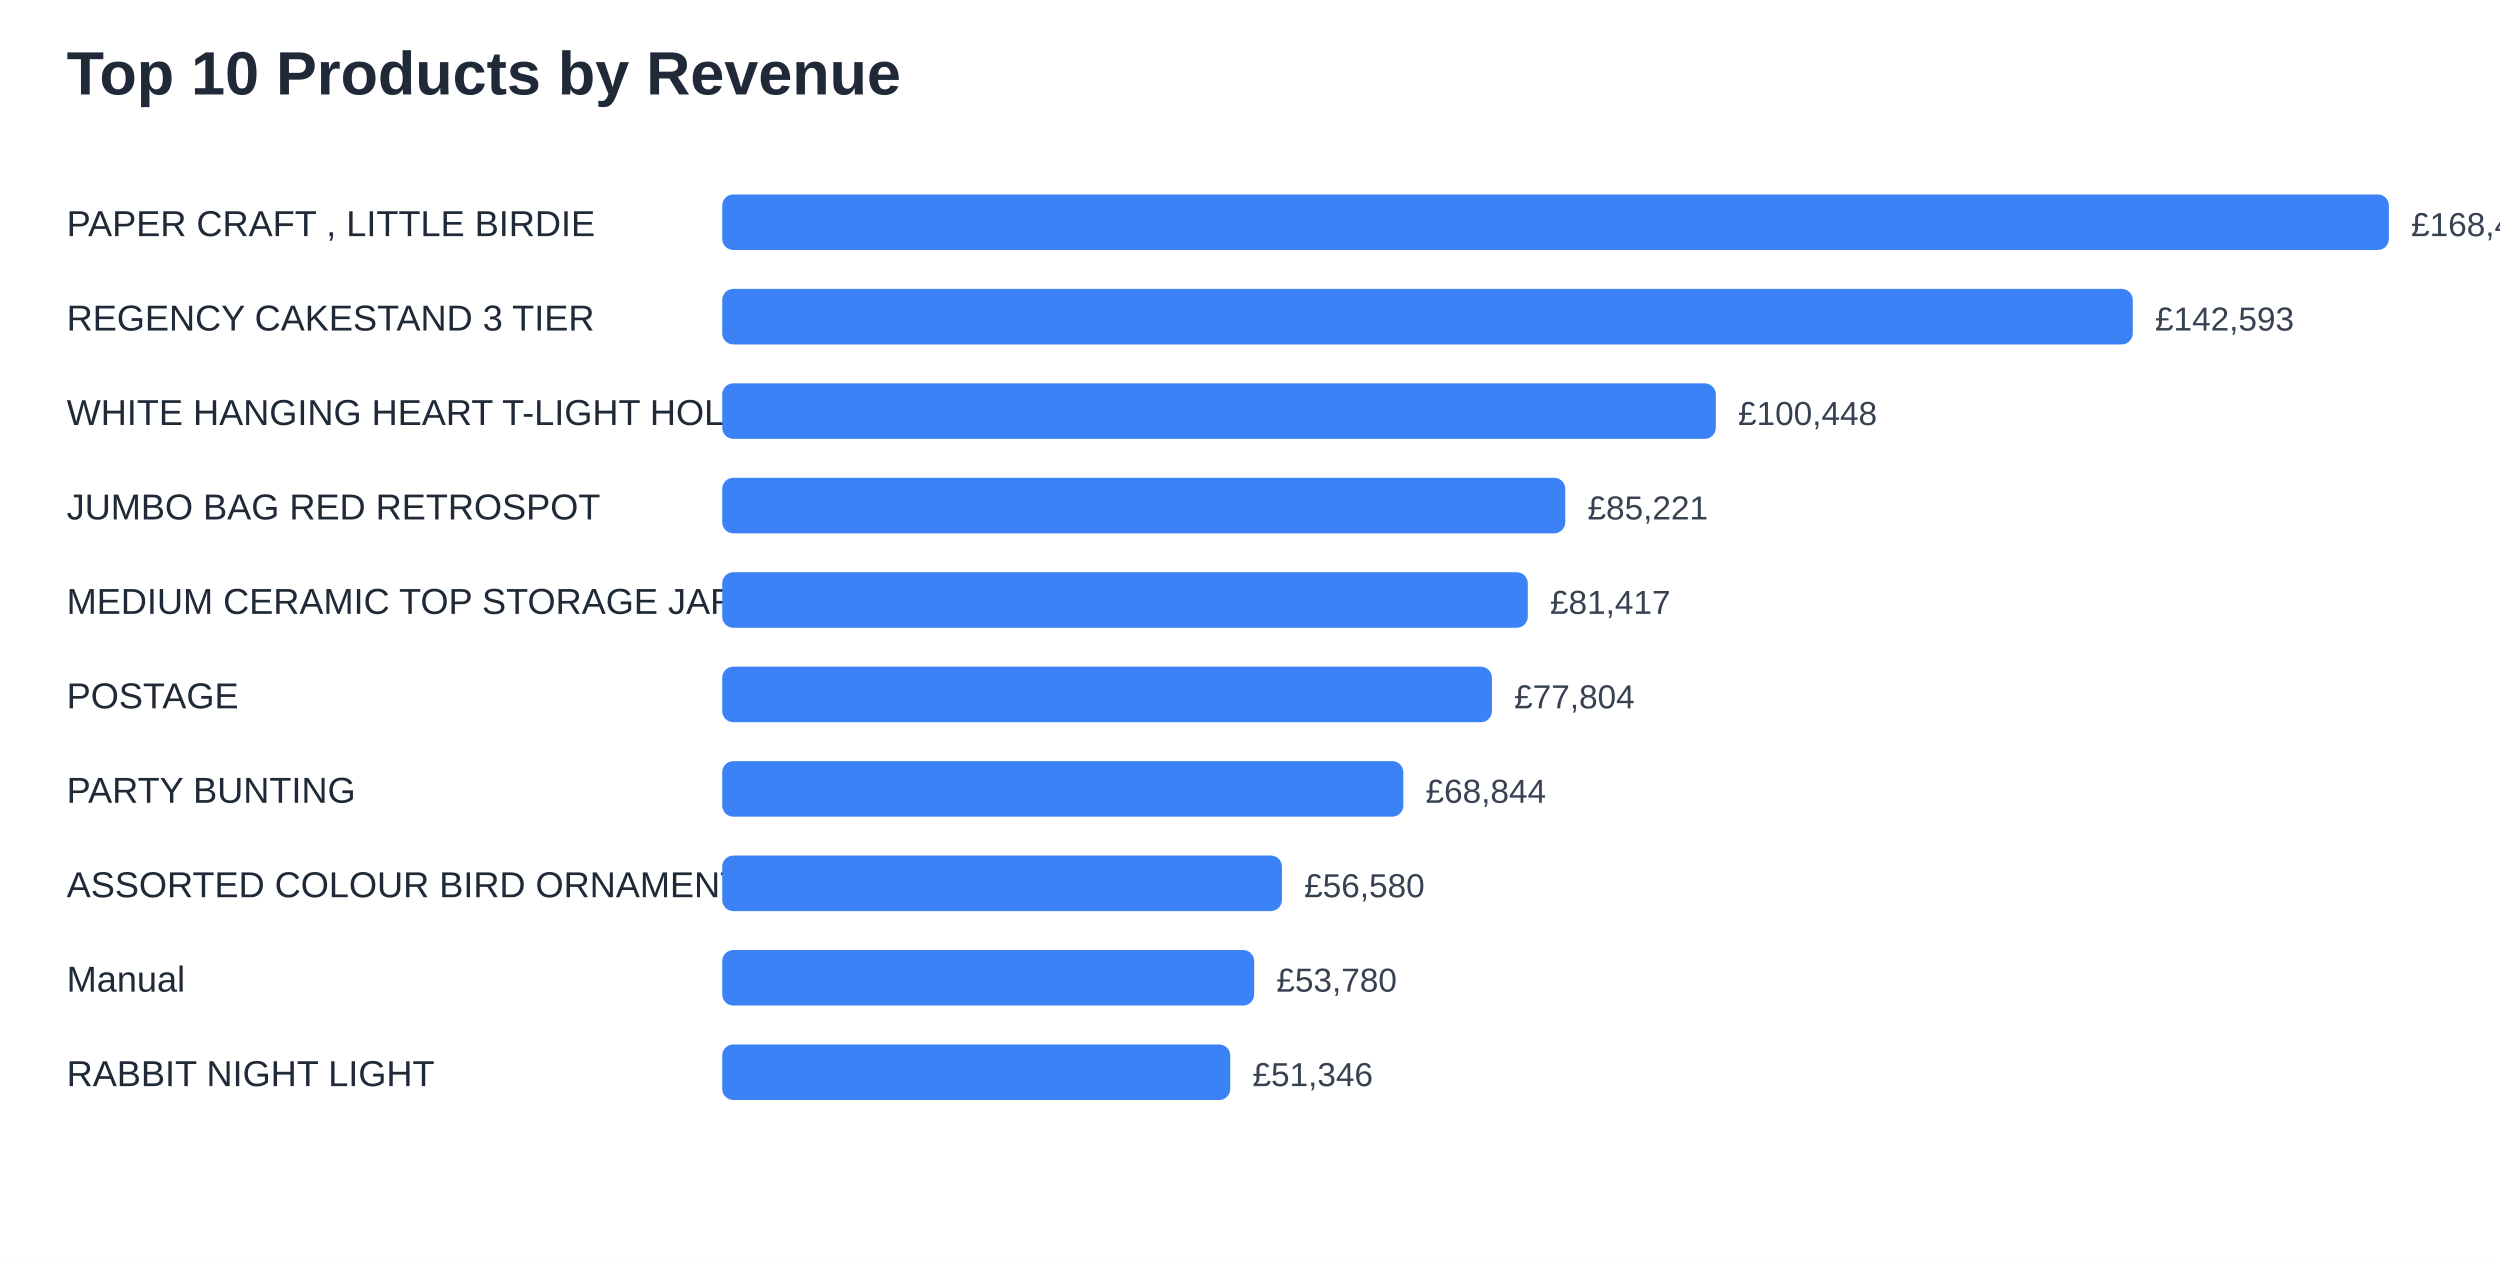
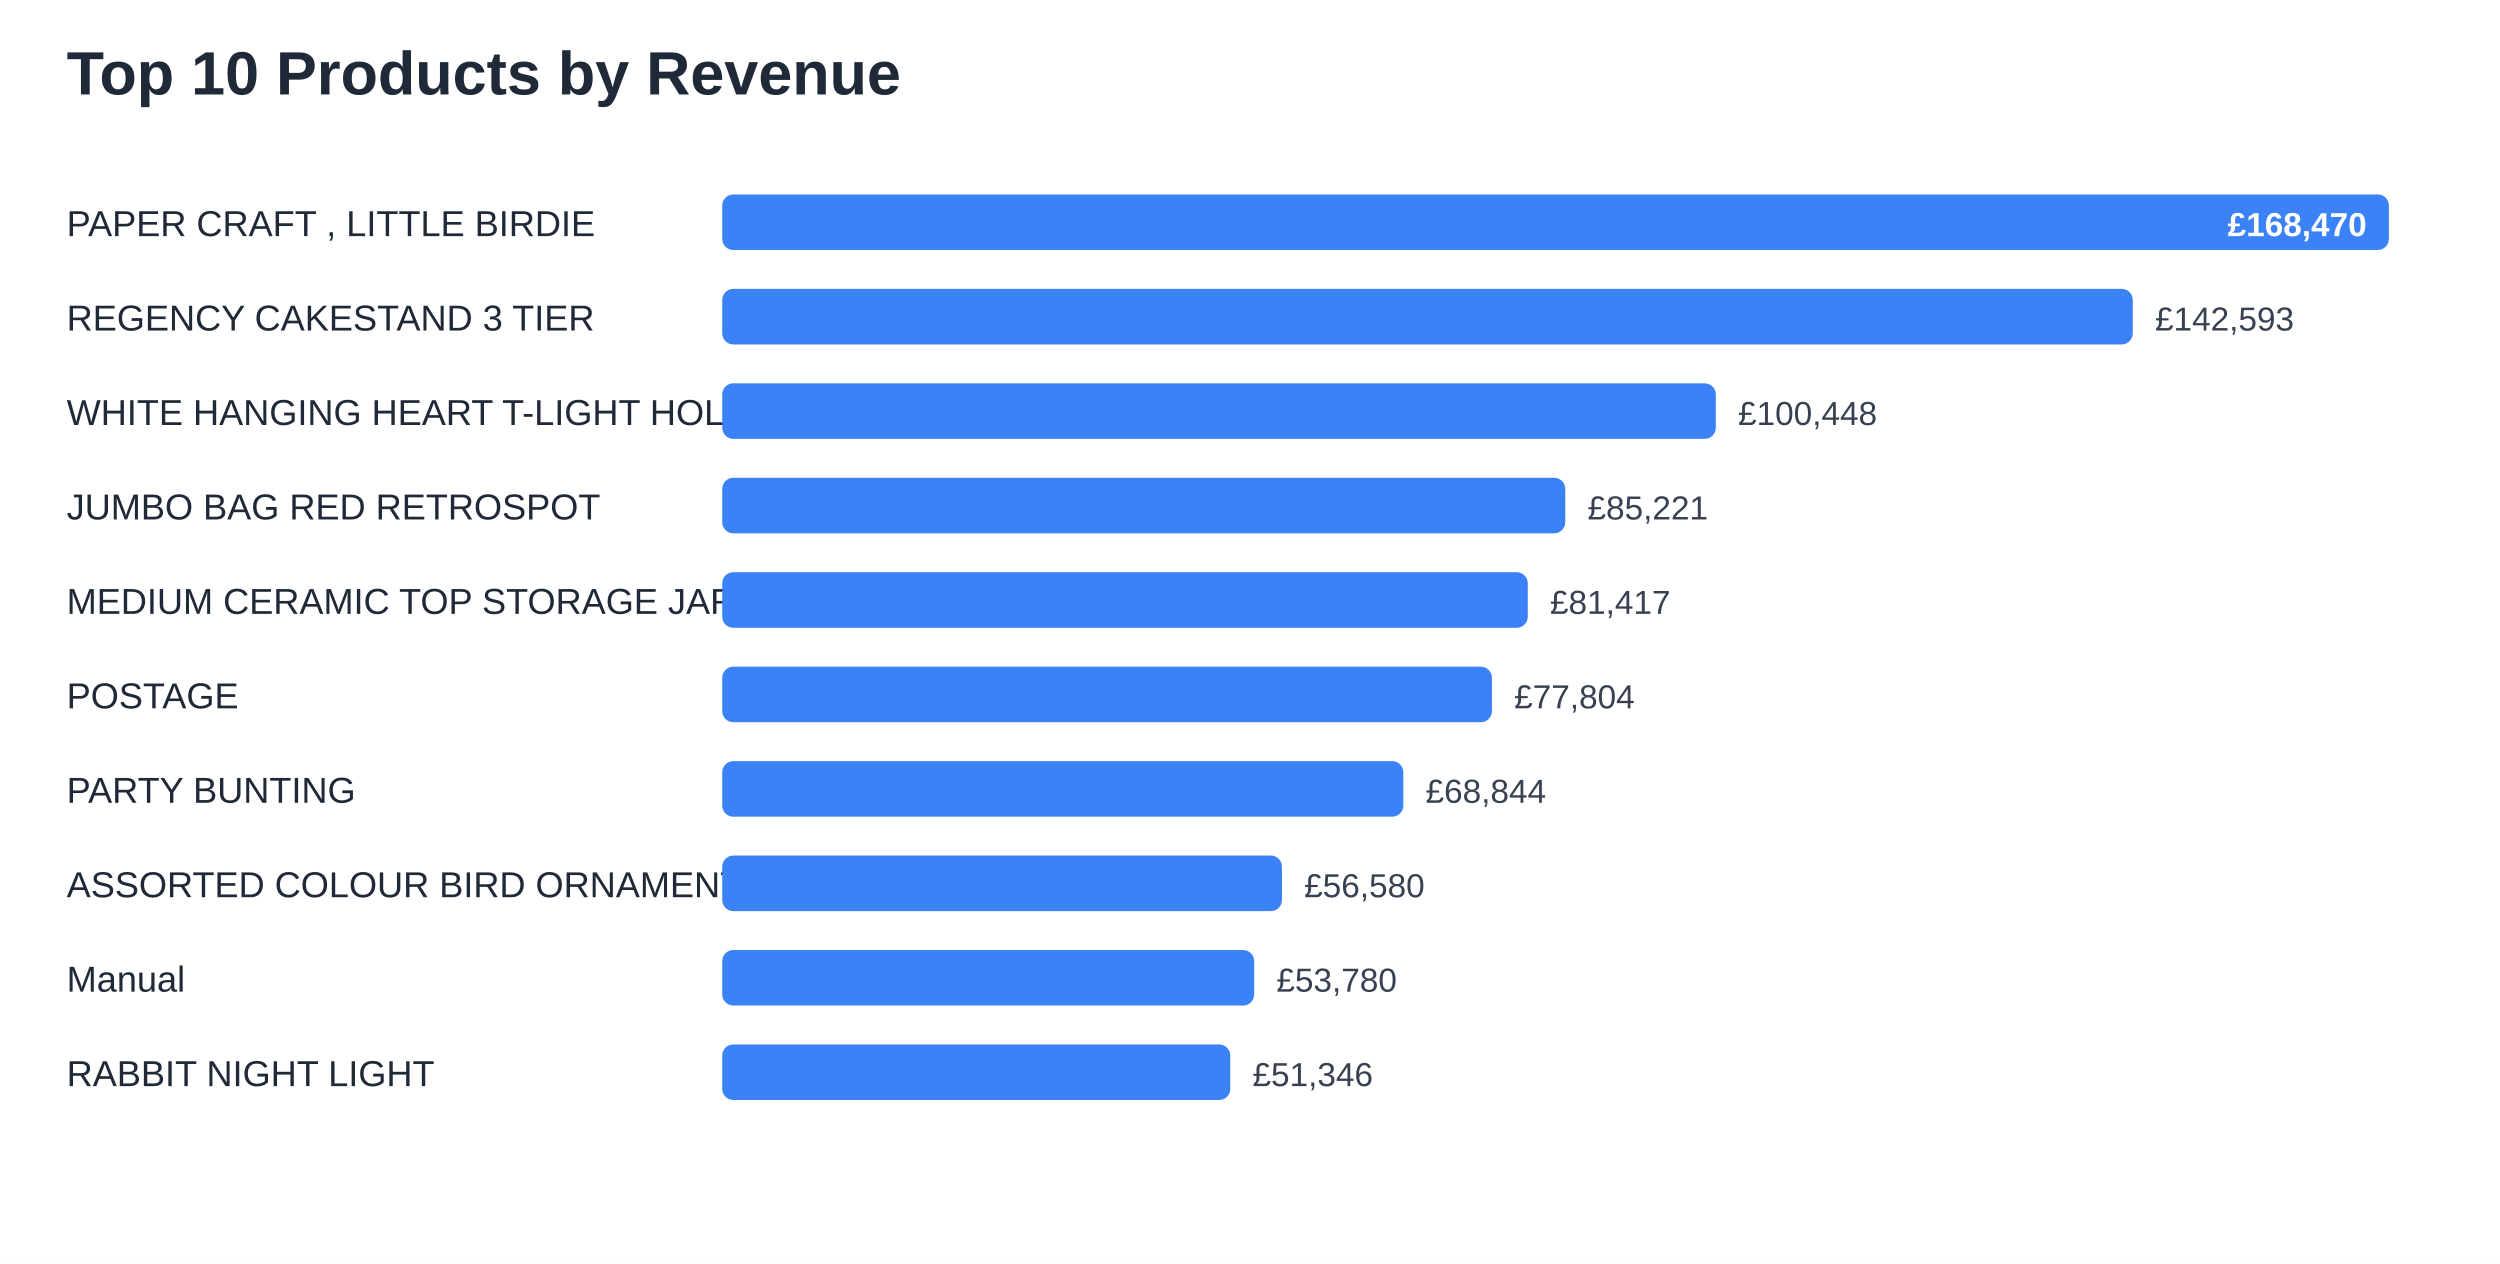
<svg xmlns="http://www.w3.org/2000/svg" width="900" height="455" viewBox="0 0 900 455">
-   <style>text{font-family:Arial,sans-serif;fill:#1f2937}.title{font-size:22px;font-weight:700}.label{font-size:13px}.value{font-size:12px;fill:#374151}</style>
+   <style>text{font-family:Arial,sans-serif;fill:#1f2937}.title{font-size:22px;font-weight:700}.label{font-size:13px}.value{font-size:12px;fill:#374151}.value-in-bar{font-size:12px;fill:#ffffff;font-weight:700}</style>
  <rect width="100%" height="100%" fill="#ffffff" />
  <text class="title" x="24" y="34">Top 10 Products by Revenue</text>
  <text class="label" x="24" y="85">PAPER CRAFT , LITTLE BIRDIE</text>
  <rect x="260" y="70" width="600.0" height="20" fill="#3b82f6" rx="4" />
-   <text class="value" x="868.0" y="85">£168,470</text>
+   <text class="value-in-bar" x="852.0" y="85" text-anchor="end">£168,470</text>
  <text class="label" x="24" y="119">REGENCY CAKESTAND 3 TIER</text>
  <rect x="260" y="104" width="507.8" height="20" fill="#3b82f6" rx="4" />
-   <text class="value" x="775.8" y="119">£142,593</text>
+   <text class="value" x="775.8" y="119" text-anchor="start">£142,593</text>
  <text class="label" x="24" y="153">WHITE HANGING HEART T-LIGHT HOLDER</text>
  <rect x="260" y="138" width="357.7" height="20" fill="#3b82f6" rx="4" />
-   <text class="value" x="625.7" y="153">£100,448</text>
+   <text class="value" x="625.7" y="153" text-anchor="start">£100,448</text>
  <text class="label" x="24" y="187">JUMBO BAG RED RETROSPOT</text>
  <rect x="260" y="172" width="303.5" height="20" fill="#3b82f6" rx="4" />
-   <text class="value" x="571.5" y="187">£85,221</text>
+   <text class="value" x="571.5" y="187" text-anchor="start">£85,221</text>
  <text class="label" x="24" y="221">MEDIUM CERAMIC TOP STORAGE JAR</text>
  <rect x="260" y="206" width="290.0" height="20" fill="#3b82f6" rx="4" />
-   <text class="value" x="558.0" y="221">£81,417</text>
+   <text class="value" x="558.0" y="221" text-anchor="start">£81,417</text>
  <text class="label" x="24" y="255">POSTAGE</text>
  <rect x="260" y="240" width="277.1" height="20" fill="#3b82f6" rx="4" />
-   <text class="value" x="545.1" y="255">£77,804</text>
+   <text class="value" x="545.1" y="255" text-anchor="start">£77,804</text>
  <text class="label" x="24" y="289">PARTY BUNTING</text>
  <rect x="260" y="274" width="245.2" height="20" fill="#3b82f6" rx="4" />
-   <text class="value" x="513.2" y="289">£68,844</text>
+   <text class="value" x="513.2" y="289" text-anchor="start">£68,844</text>
  <text class="label" x="24" y="323">ASSORTED COLOUR BIRD ORNAMENT</text>
  <rect x="260" y="308" width="201.5" height="20" fill="#3b82f6" rx="4" />
-   <text class="value" x="469.5" y="323">£56,580</text>
+   <text class="value" x="469.5" y="323" text-anchor="start">£56,580</text>
  <text class="label" x="24" y="357">Manual</text>
  <rect x="260" y="342" width="191.5" height="20" fill="#3b82f6" rx="4" />
-   <text class="value" x="459.5" y="357">£53,780</text>
+   <text class="value" x="459.5" y="357" text-anchor="start">£53,780</text>
  <text class="label" x="24" y="391">RABBIT NIGHT LIGHT</text>
  <rect x="260" y="376" width="182.9" height="20" fill="#3b82f6" rx="4" />
-   <text class="value" x="450.9" y="391">£51,346</text>
+   <text class="value" x="450.9" y="391" text-anchor="start">£51,346</text>
</svg>
